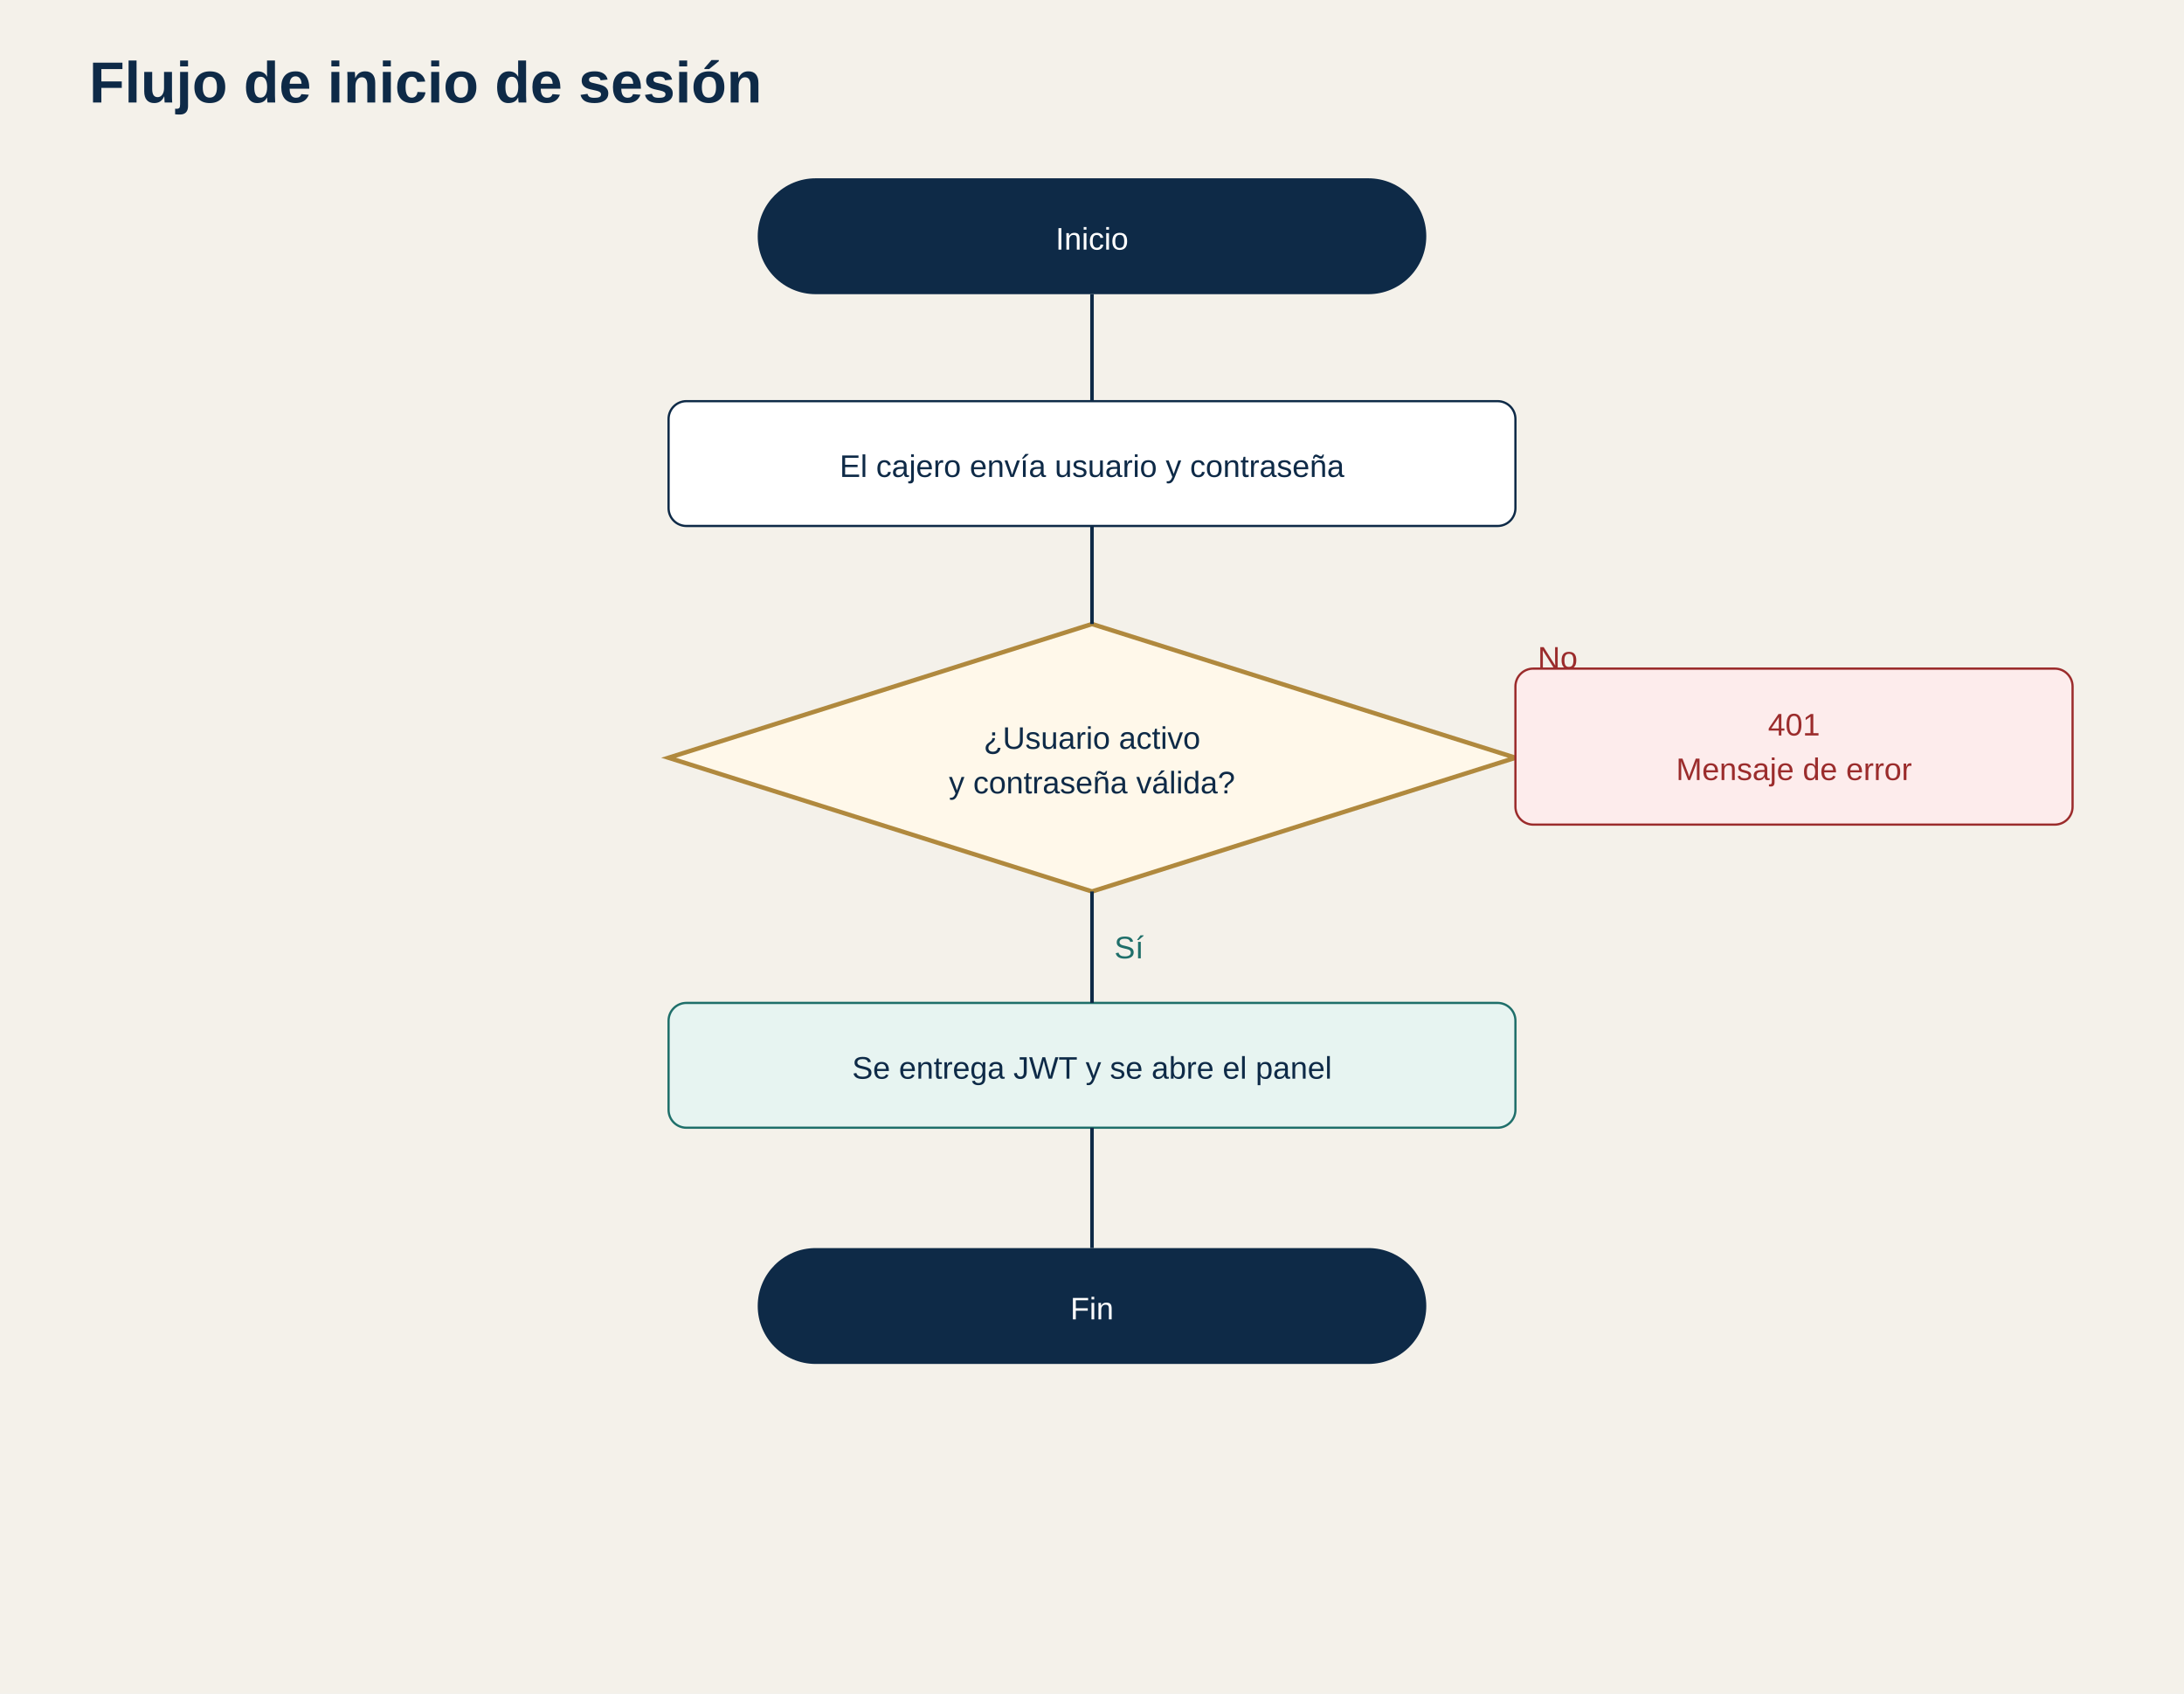
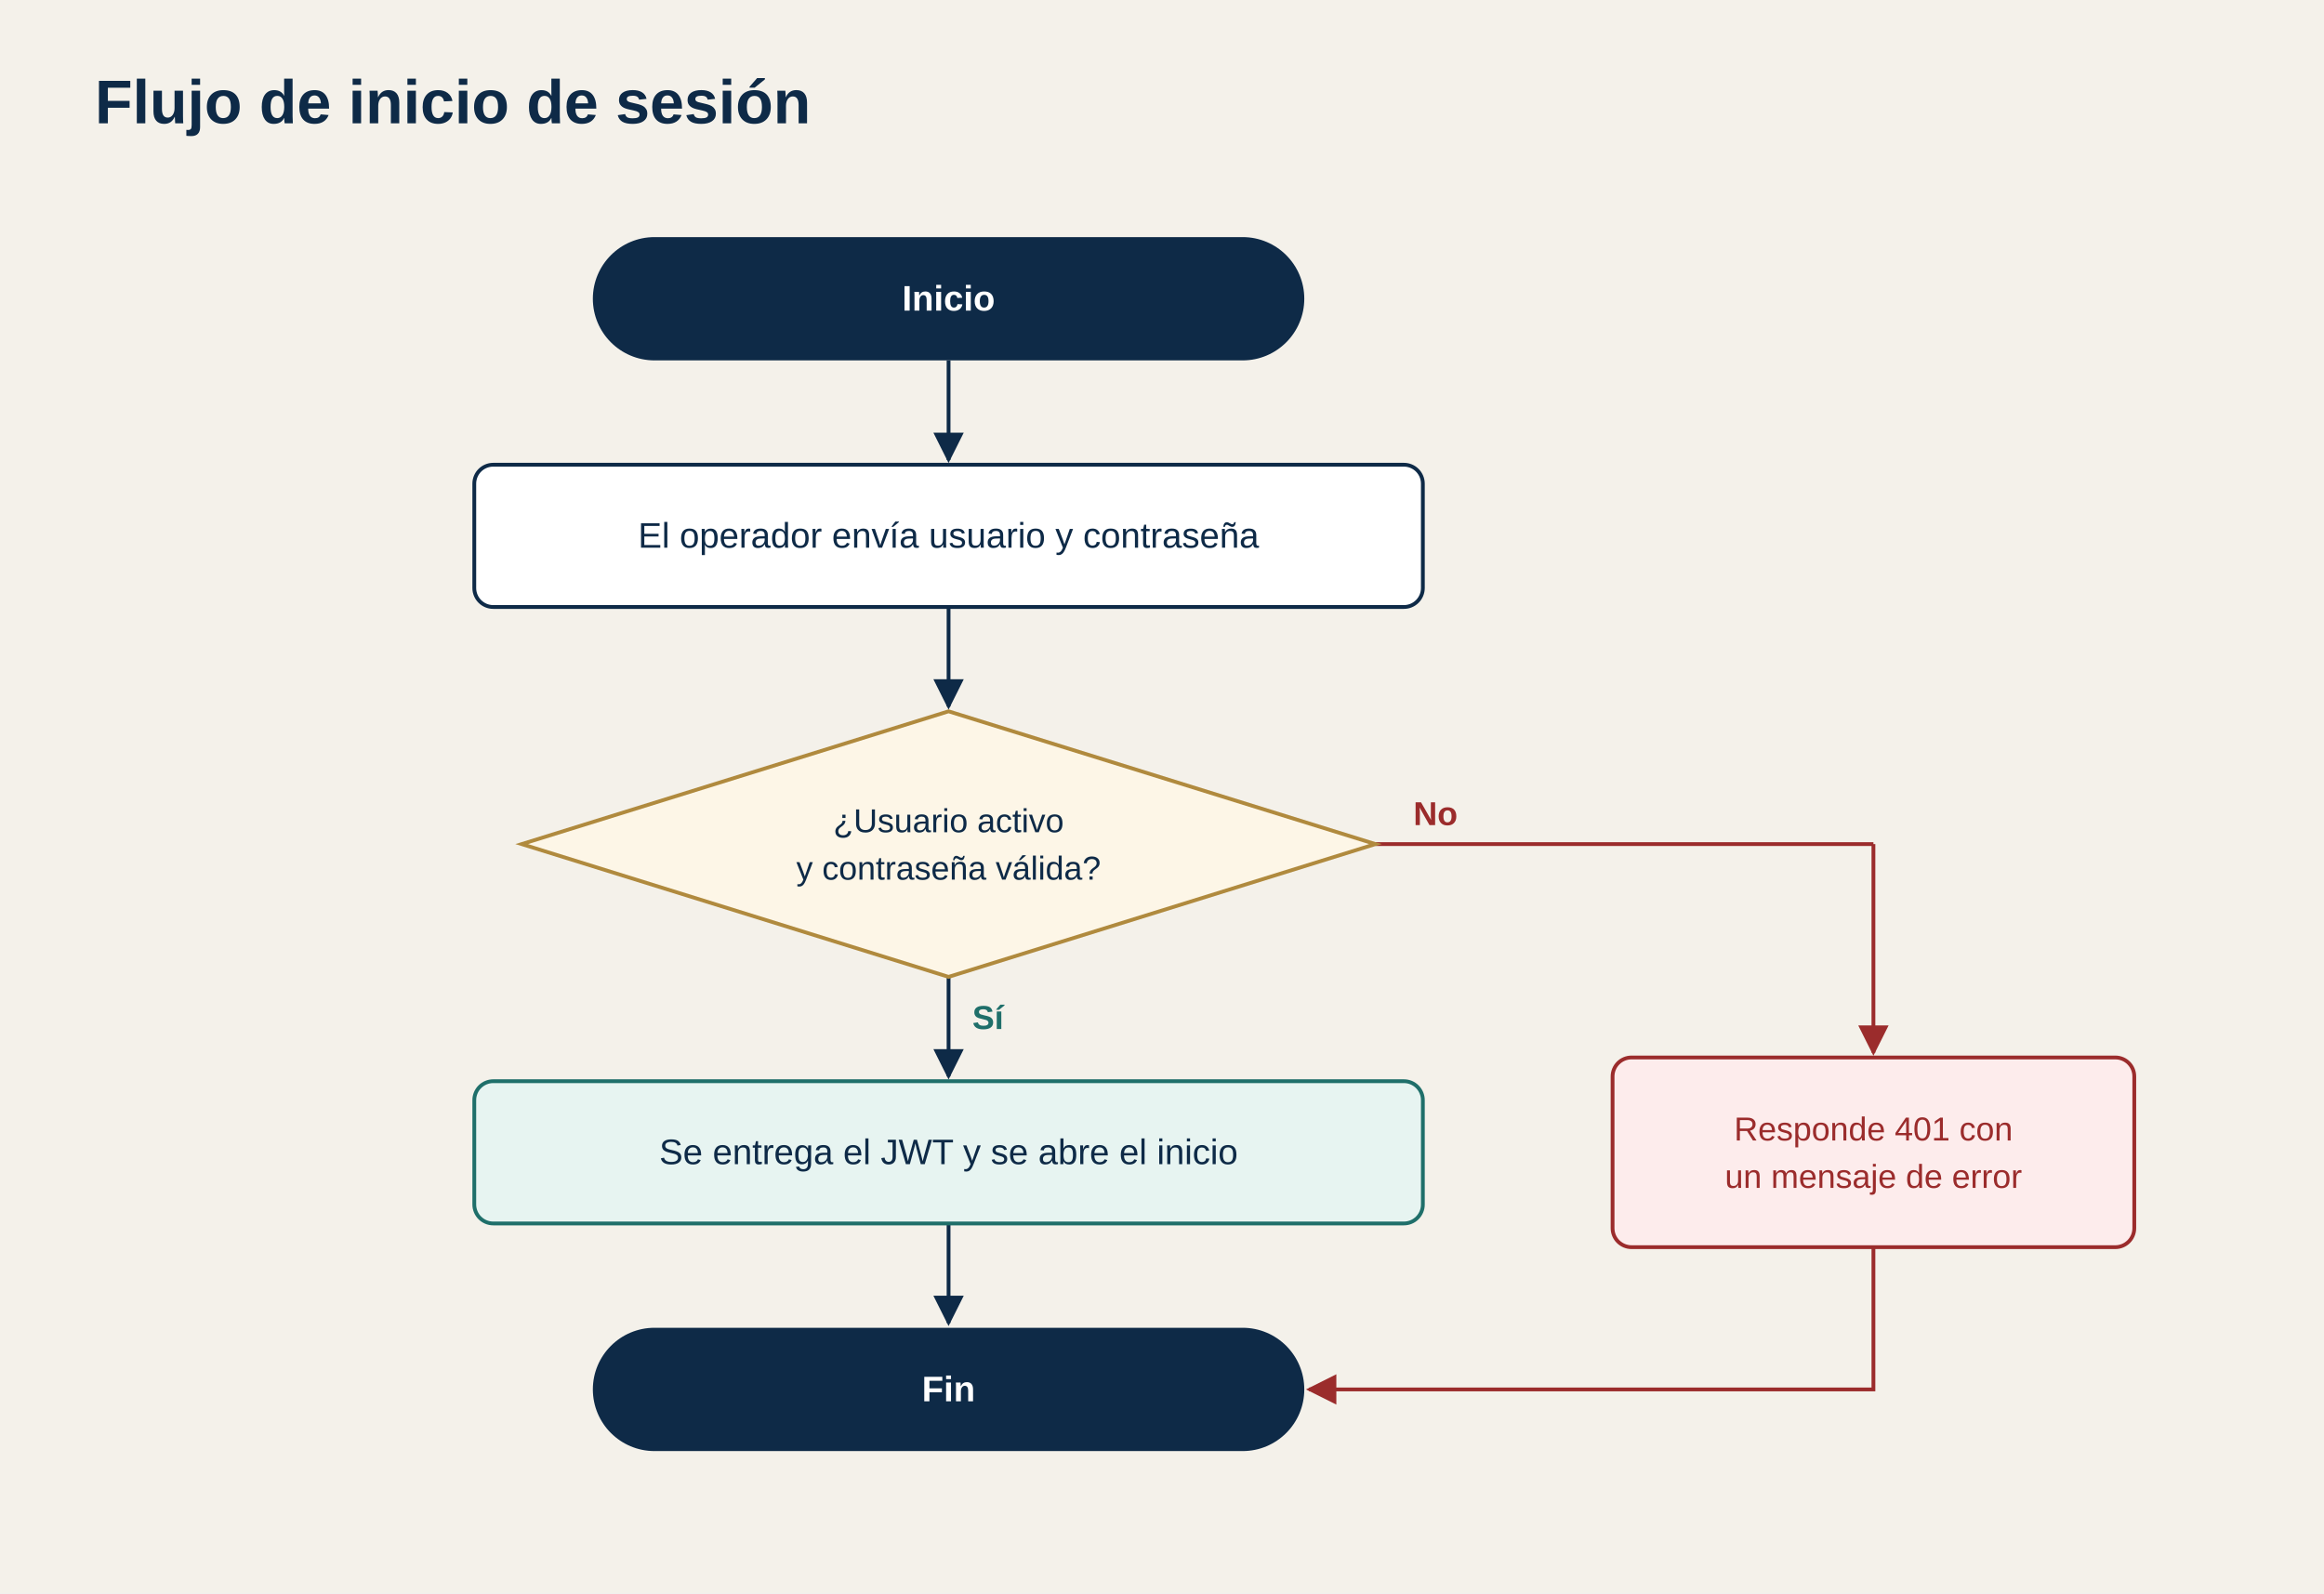
- <svg xmlns="http://www.w3.org/2000/svg" width="980" height="760" viewBox="0 0 980 760">
-   <rect width="980" height="760" fill="#f4f1ea" />
-   <text x="40" y="46" font-family="Segoe UI, Arial, sans-serif" font-size="26" font-weight="700" fill="#0e2a47">Flujo de inicio de sesión</text>
-   <g font-family="Segoe UI, Arial, sans-serif" font-size="14" fill="#0e2a47">
-     <rect x="340" y="80" width="300" height="52" rx="26" fill="#0e2a47" />
-     <text x="490" y="112" text-anchor="middle" fill="#ffffff">Inicio</text>
-     <rect x="300" y="180" width="380" height="56" rx="8" fill="#ffffff" stroke="#0e2a47" />
-     <text x="490" y="214" text-anchor="middle">El cajero envía usuario y contraseña</text>
-     <polygon points="490,280 680,340 490,400 300,340" fill="#fff8ea" stroke="#b0893e" stroke-width="2" />
-     <text x="490" y="336" text-anchor="middle">¿Usuario activo</text>
-     <text x="490" y="356" text-anchor="middle">y contraseña válida?</text>
-     <rect x="300" y="450" width="380" height="56" rx="8" fill="#e7f4f1" stroke="#1f6f6a" />
-     <text x="490" y="484" text-anchor="middle">Se entrega JWT y se abre el panel</text>
-     <rect x="680" y="300" width="250" height="70" rx="8" fill="#fdecec" stroke="#9b2c2c" />
-     <text x="805" y="330" text-anchor="middle" fill="#9b2c2c">401</text>
-     <text x="805" y="350" text-anchor="middle" fill="#9b2c2c">Mensaje de error</text>
-     <rect x="340" y="560" width="300" height="52" rx="26" fill="#0e2a47" />
-     <text x="490" y="592" text-anchor="middle" fill="#ffffff">Fin</text>
-     <path d="M490 132 V180 M490 236 V280 M490 400 V450 M490 506 V560" stroke="#0e2a47" stroke-width="1.6" fill="none" />
-     <path d="M680 340 H680" stroke="#9b2c2c" stroke-width="1.6" />
-     <text x="500" y="430" fill="#1f6f6a">Sí</text>
-     <text x="690" y="300" fill="#9b2c2c">No</text>
-   </g>
+ <svg xmlns="http://www.w3.org/2000/svg" width="980" height="672" viewBox="0 0 980 672">
+   <defs>
+     <marker id="f" viewBox="0 0 10 10" refX="9" refY="5" markerWidth="8" markerHeight="8" orient="auto-start-reverse">
+       <path d="M0 0 L10 5 L0 10 z" fill="#0e2a47" />
+     </marker>
+     <marker id="r" viewBox="0 0 10 10" refX="9" refY="5" markerWidth="8" markerHeight="8" orient="auto-start-reverse">
+       <path d="M0 0 L10 5 L0 10 z" fill="#9b2c2c" />
+     </marker>
+   </defs>
+   <rect width="980" height="672" fill="#f4f1ea" />
+   <text x="40" y="52" font-family="Segoe UI, Arial, sans-serif" font-size="26" font-weight="700" fill="#0e2a47">Flujo de inicio de sesión</text>
+   <line x1="400" y1="152" x2="400" y2="194" stroke="#0e2a47" stroke-width="1.6" marker-end="url(#f)" />
+   <line x1="400" y1="256" x2="400" y2="298" stroke="#0e2a47" stroke-width="1.6" marker-end="url(#f)" />
+   <line x1="400" y1="412" x2="400" y2="454" stroke="#0e2a47" stroke-width="1.6" marker-end="url(#f)" />
+   <line x1="400" y1="516" x2="400" y2="558" stroke="#0e2a47" stroke-width="1.6" marker-end="url(#f)" />
+   <line x1="580" y1="356.0" x2="790" y2="356.0" stroke="#9b2c2c" stroke-width="1.6" />
+   <text x="596" y="348.0" font-family="Segoe UI, Arial, sans-serif" font-size="14" fill="#9b2c2c" font-weight="600">No</text>
+   <line x1="790" y1="356.0" x2="790" y2="444.0" stroke="#9b2c2c" stroke-width="1.6" marker-end="url(#r)" />
+   <rect x="680" y="446.0" width="220" height="80" rx="8" fill="#fdecec" stroke="#9b2c2c" stroke-width="1.6" />
+   <text x="790" y="481" text-anchor="middle" font-family="Segoe UI, Arial, sans-serif" font-size="14" fill="#9b2c2c">Responde 401 con</text>
+   <text x="790" y="501" text-anchor="middle" font-family="Segoe UI, Arial, sans-serif" font-size="14" fill="#9b2c2c">un mensaje de error</text>
+   <path d="M790 526.0 V586.0 H552" fill="none" stroke="#9b2c2c" stroke-width="1.6" marker-end="url(#r)" />
+   <rect x="250" y="100" width="300" height="52" rx="26" fill="#0e2a47" />
+   <text x="400" y="131" text-anchor="middle" font-family="Segoe UI, Arial, sans-serif" font-size="15" fill="#ffffff" font-weight="600">Inicio</text>
+   <rect x="200" y="196" width="400" height="60" rx="8" fill="#ffffff" stroke="#0e2a47" stroke-width="1.6" />
+   <text x="400" y="231" text-anchor="middle" font-family="Segoe UI, Arial, sans-serif" font-size="15" fill="#0e2a47">El operador envía usuario y contraseña</text>
+   <path d="M400 300 L580.0 356.0 L400 412 L220.0 356.0 Z" fill="#fdf6e7" stroke="#b08a3e" stroke-width="1.6" />
+   <text x="400" y="351" text-anchor="middle" font-family="Segoe UI, Arial, sans-serif" font-size="14" fill="#0e2a47">¿Usuario activo</text>
+   <text x="400" y="371" text-anchor="middle" font-family="Segoe UI, Arial, sans-serif" font-size="14" fill="#0e2a47">y contraseña válida?</text>
+   <text x="410" y="434" font-family="Segoe UI, Arial, sans-serif" font-size="14" fill="#1f6f6a" font-weight="600">Sí</text>
+   <rect x="200" y="456" width="400" height="60" rx="8" fill="#e7f4f1" stroke="#1f6f6a" stroke-width="1.6" />
+   <text x="400" y="491" text-anchor="middle" font-family="Segoe UI, Arial, sans-serif" font-size="15" fill="#0e2a47">Se entrega el JWT y se abre el inicio</text>
+   <rect x="250" y="560" width="300" height="52" rx="26" fill="#0e2a47" />
+   <text x="400" y="591" text-anchor="middle" font-family="Segoe UI, Arial, sans-serif" font-size="15" fill="#ffffff" font-weight="600">Fin</text>
</svg>
